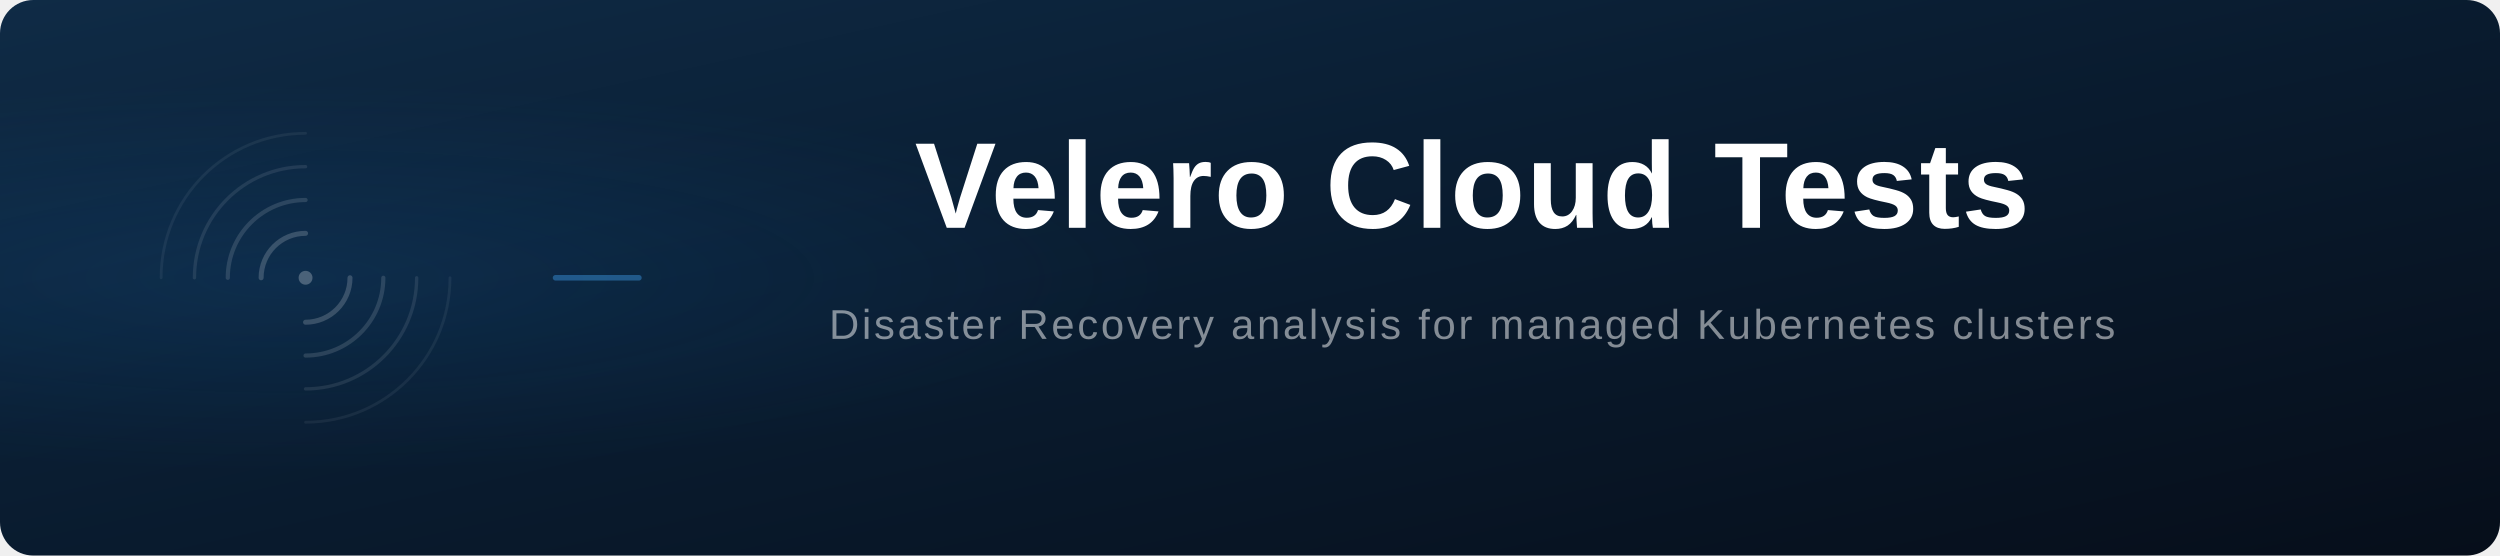
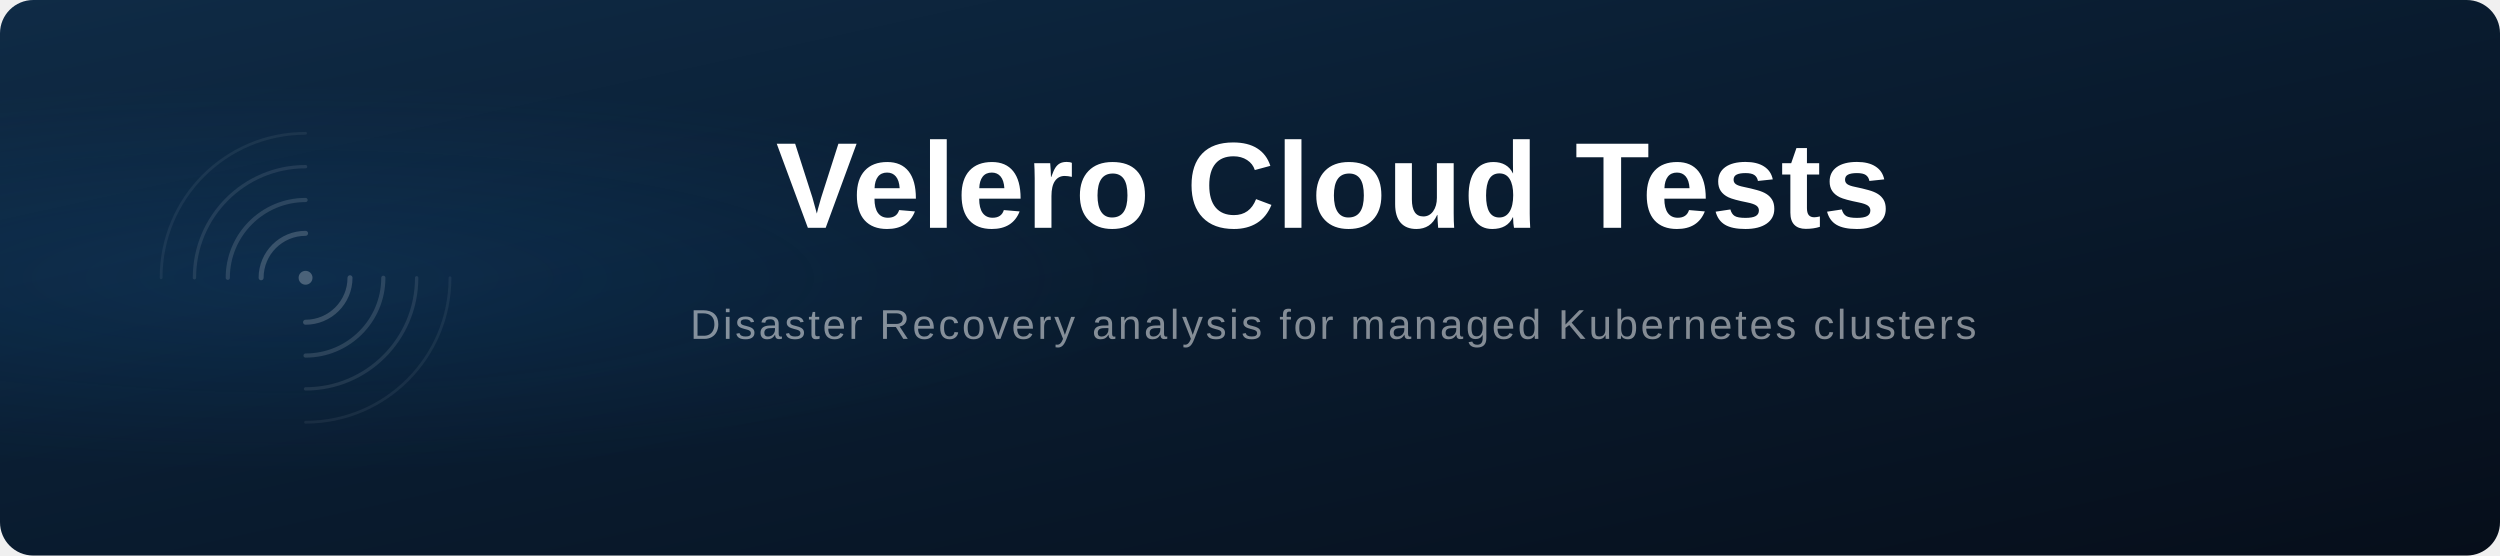
<svg xmlns="http://www.w3.org/2000/svg" width="900" height="200" viewBox="0 0 900 200">
  <defs>
    <linearGradient id="bg" x1="0%" y1="0%" x2="100%" y2="100%">
      <stop offset="0%" stop-color="#0F2B46" />
      <stop offset="40%" stop-color="#0A1E33" />
      <stop offset="100%" stop-color="#060E1A" />
    </linearGradient>
    <radialGradient id="glow" cx="12%" cy="50%" r="35%">
      <stop offset="0%" stop-color="#1E88E5" stop-opacity="0.12" />
      <stop offset="100%" stop-color="#1E88E5" stop-opacity="0" />
    </radialGradient>
  </defs>
  <rect width="900" height="200" rx="12" fill="url(#bg)" />
  <rect width="900" height="200" rx="12" fill="url(#glow)" />
  <g fill="none" stroke="white" stroke-linecap="round">
    <path d="M 110,100 m -52,0 a 52,52 0 0,1 52,-52" stroke-width="1" stroke-opacity="0.06" />
    <path d="M 110,100 m -40,0 a 40,40 0 0,1 40,-40" stroke-width="1.2" stroke-opacity="0.09" />
    <path d="M 110,100 m -28,0 a 28,28 0 0,1 28,-28" stroke-width="1.5" stroke-opacity="0.13" />
    <path d="M 110,100 m -16,0 a 16,16 0 0,1 16,-16" stroke-width="1.8" stroke-opacity="0.18" />
    <path d="M 110,100 m 52,0 a 52,52 0 0,1 -52,52" stroke-width="1" stroke-opacity="0.06" />
    <path d="M 110,100 m 40,0 a 40,40 0 0,1 -40,40" stroke-width="1.2" stroke-opacity="0.09" />
    <path d="M 110,100 m 28,0 a 28,28 0 0,1 -28,28" stroke-width="1.5" stroke-opacity="0.13" />
    <path d="M 110,100 m 16,0 a 16,16 0 0,1 -16,16" stroke-width="1.8" stroke-opacity="0.18" />
    <circle cx="110" cy="100" r="2.5" fill="white" fill-opacity="0.25" stroke="none" />
  </g>
-   <line x1="200" y1="100" x2="230" y2="100" stroke="#42A5F5" stroke-width="2" stroke-opacity="0.4" stroke-linecap="round" />
-   <text x="530" y="82" font-family="'Segoe UI', 'Helvetica Neue', Arial, sans-serif" font-size="44" font-weight="bold" fill="white" text-anchor="middle" letter-spacing="0.5">Velero Cloud Tests</text>
-   <text x="530" y="122" font-family="'Segoe UI', 'Helvetica Neue', Arial, sans-serif" font-size="15" fill="white" opacity="0.5" text-anchor="middle" letter-spacing="1">Disaster Recovery analysis for managed Kubernetes clusters</text>
+   <text x="480" y="82" font-family="'Segoe UI', 'Helvetica Neue', Arial, sans-serif" font-size="44" font-weight="bold" fill="white" text-anchor="middle" letter-spacing="0.5">Velero Cloud Tests</text>
+   <text x="480" y="122" font-family="'Segoe UI', 'Helvetica Neue', Arial, sans-serif" font-size="15" fill="white" opacity="0.5" text-anchor="middle" letter-spacing="1">Disaster Recovery analysis for managed Kubernetes clusters</text>
</svg>
